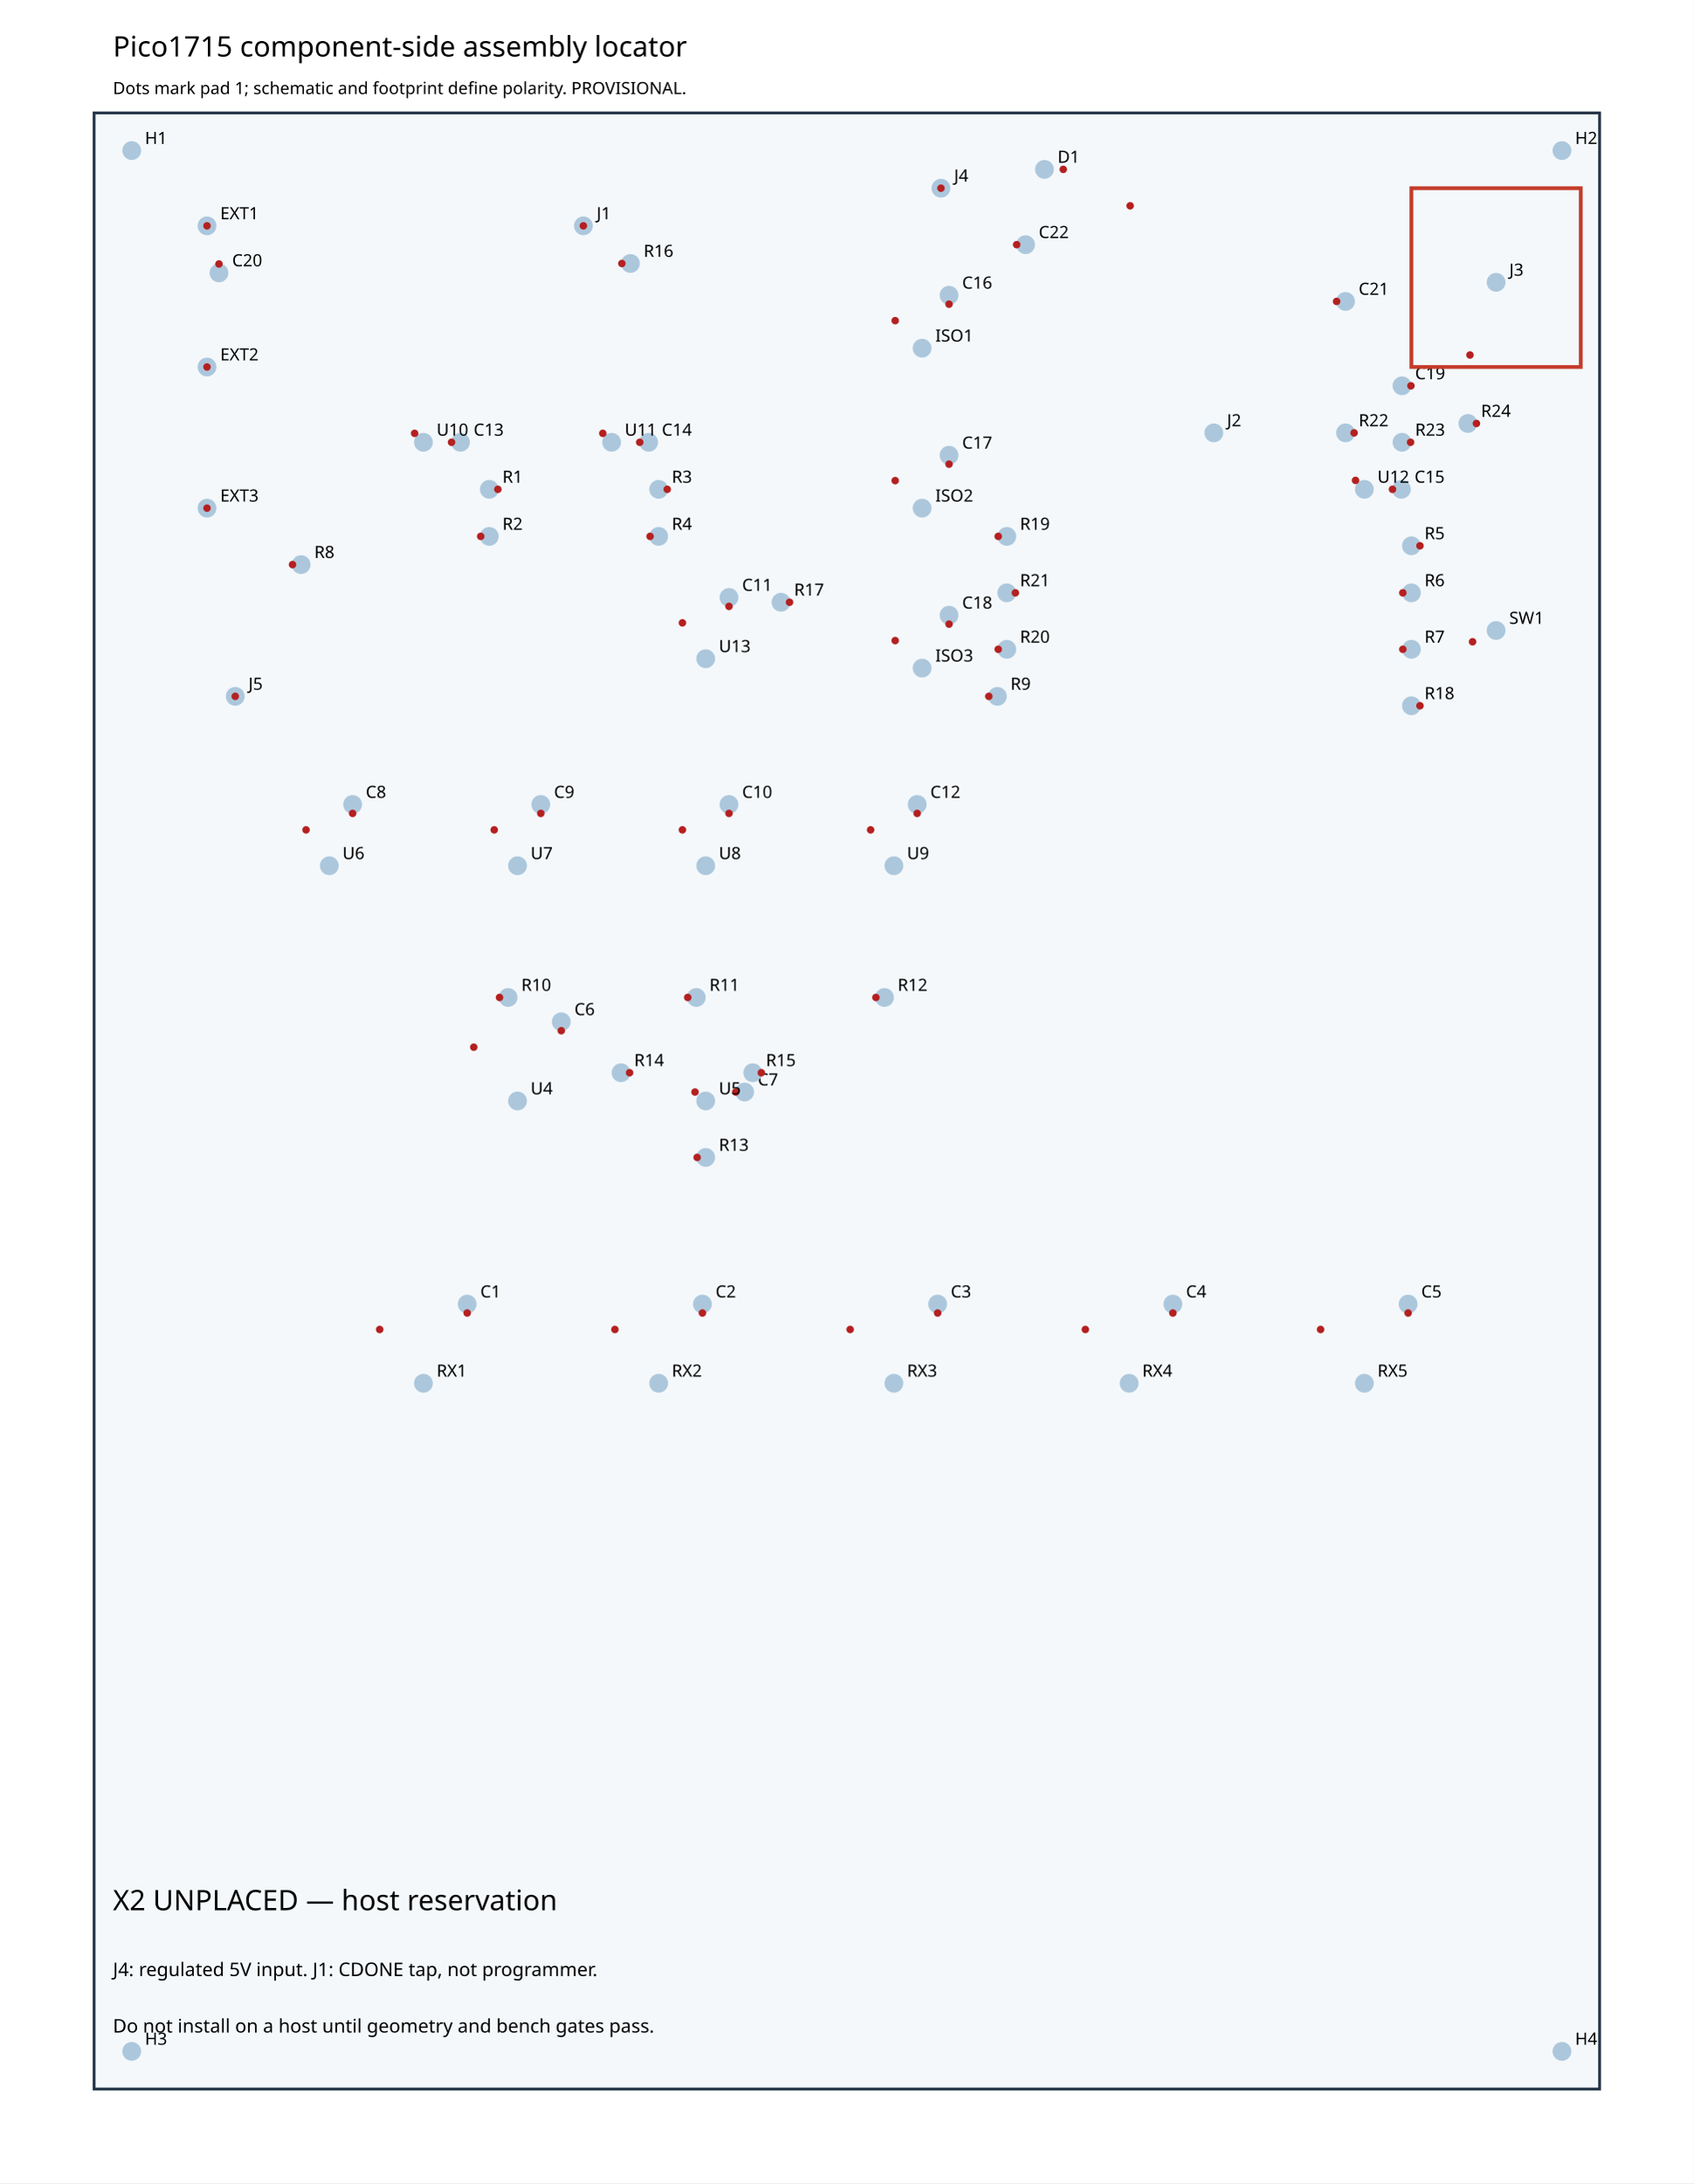
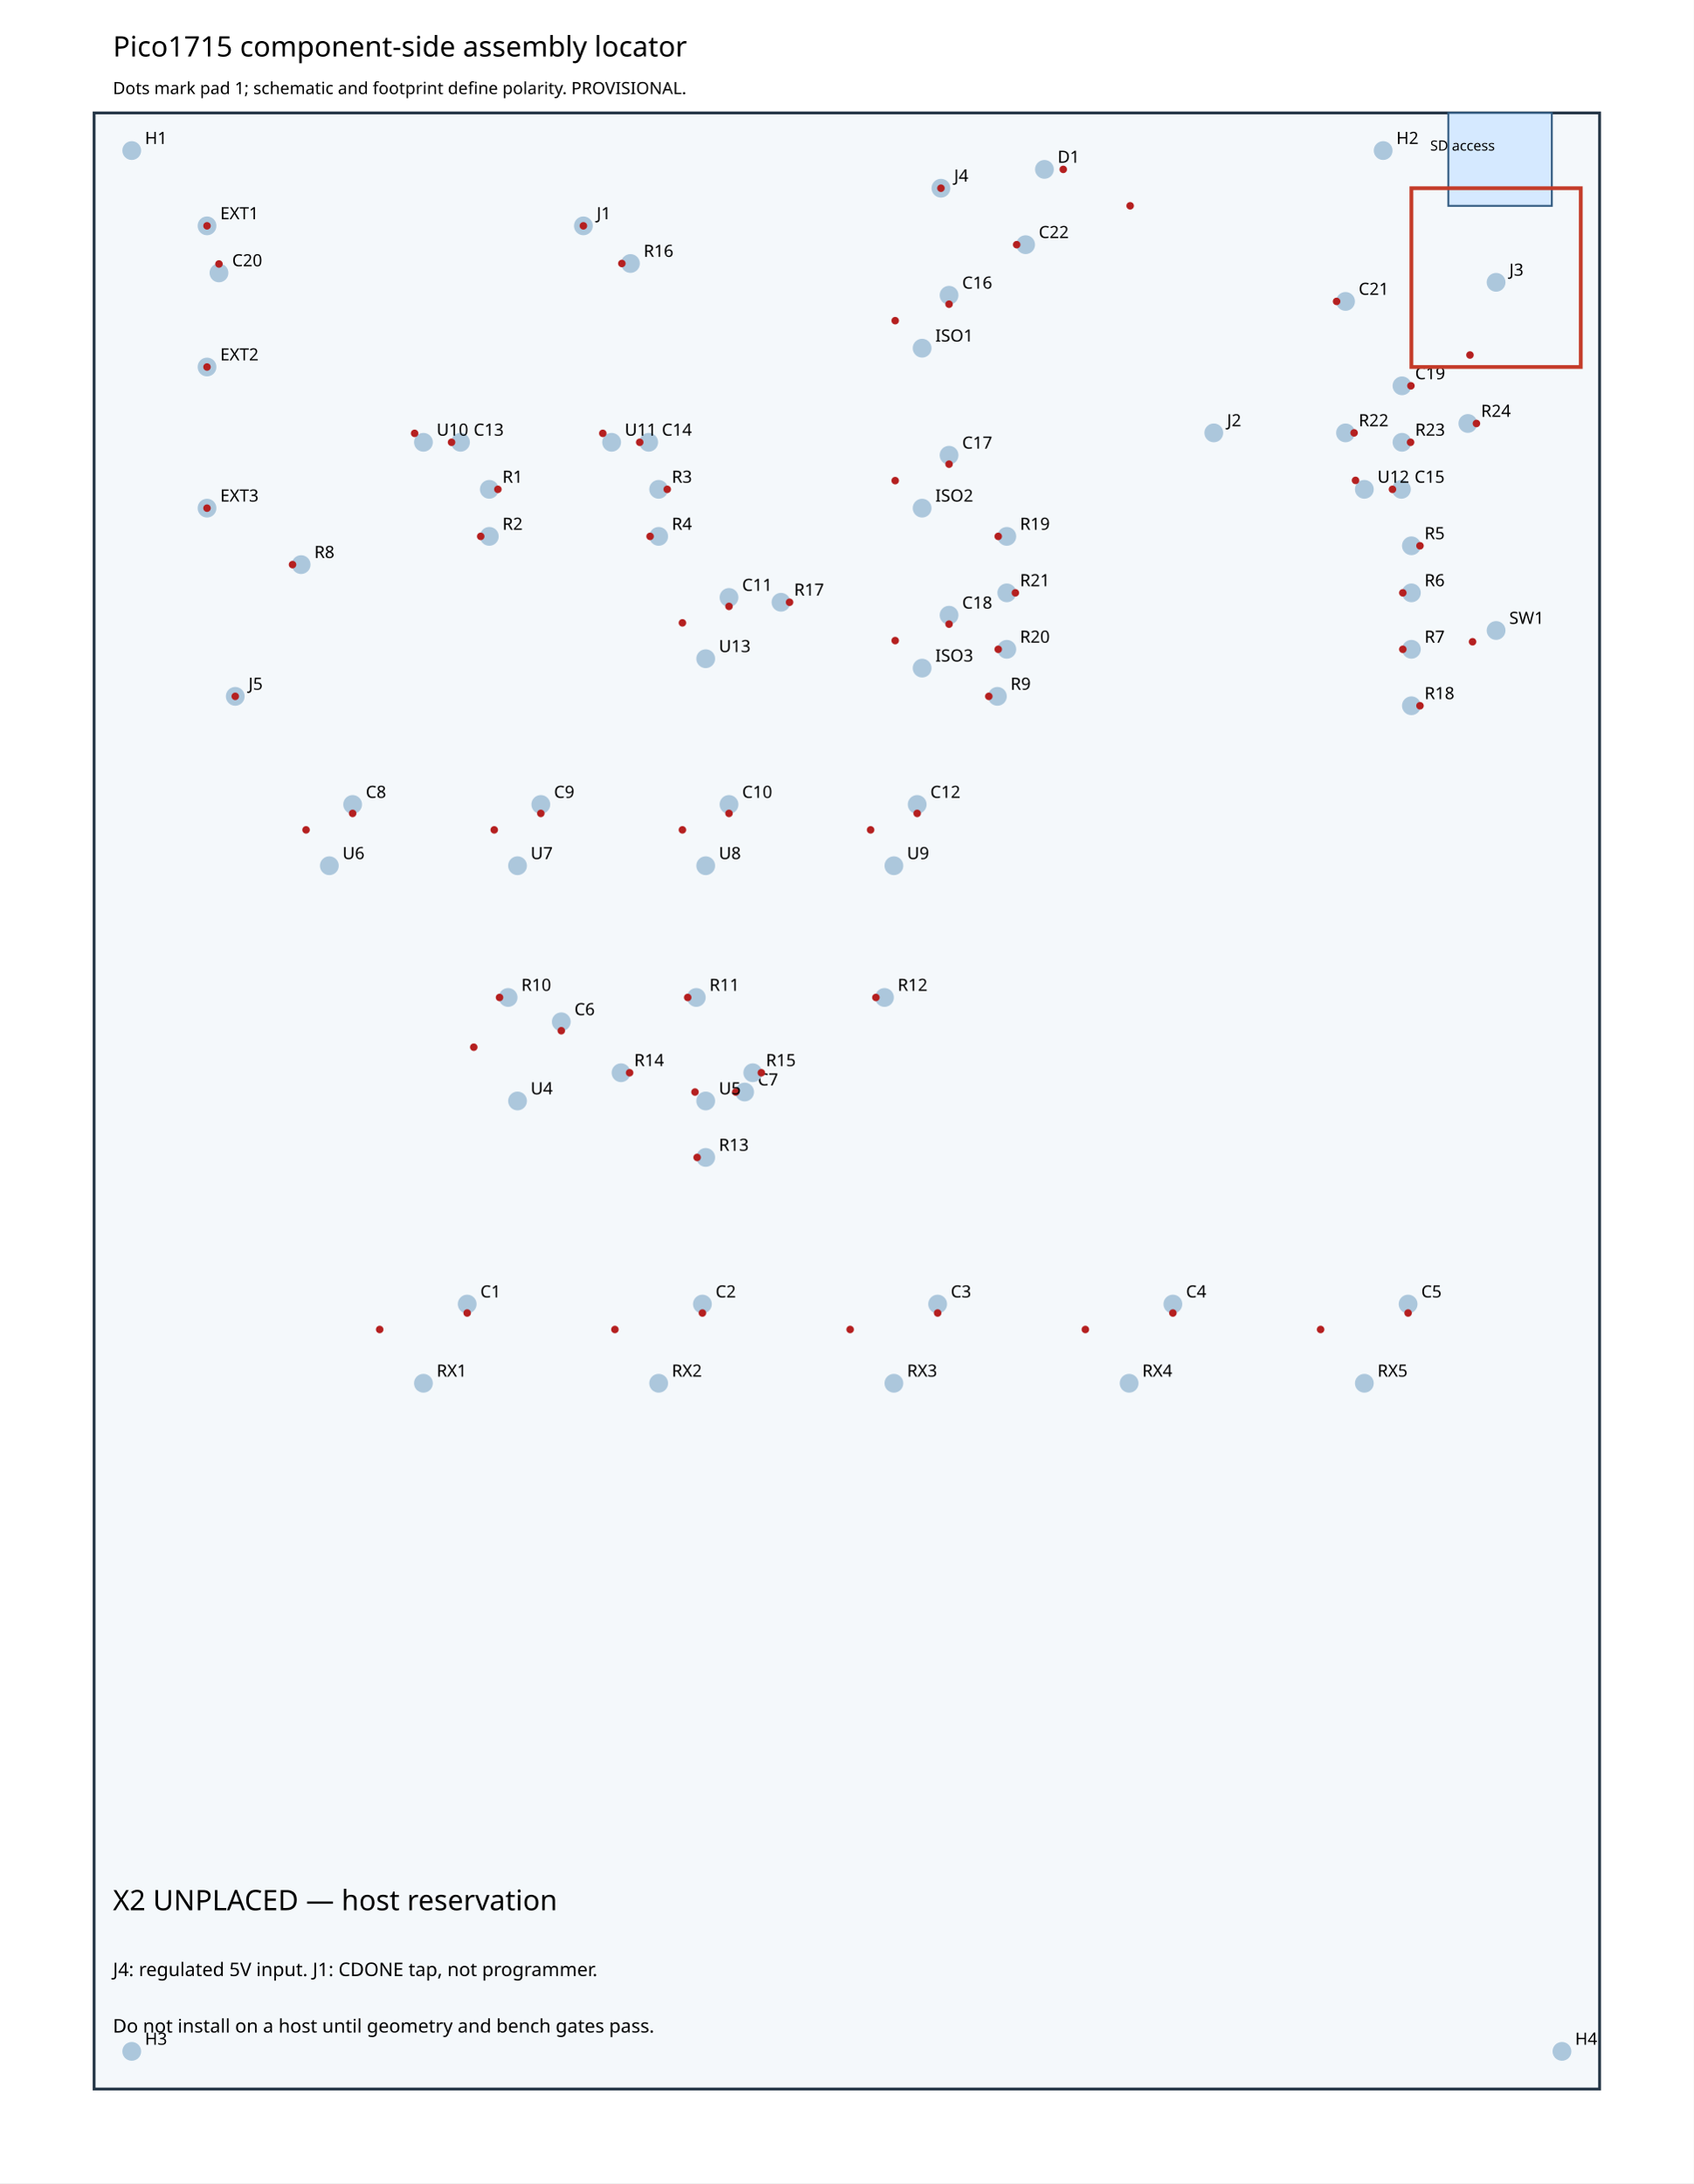
<svg xmlns="http://www.w3.org/2000/svg" width="900" height="1160" viewBox="10 8 180 232">
  <rect x="10" y="8" width="180" height="232" fill="white" />
  <rect x="20" y="20" width="160" height="210" fill="#f4f8fb" stroke="#223344" stroke-width="0.3" />
  <g font-family="sans-serif">
    <text x="22" y="14" font-size="3">Pico1715 component-side assembly locator</text>
    <text x="22" y="18" font-size="1.8">Dots mark pad 1; schematic and footprint define polarity. PROVISIONAL.</text>
    <circle cx="59.65" cy="146.585" r="1" fill="#acc7dc" />
    <text x="61.05" y="145.885" font-size="1.8">C1</text>
    <circle cx="59.65" cy="147.535" r=".4" fill="#b52020" />
    <circle cx="87.475" cy="93.49" r="1" fill="#acc7dc" />
    <text x="88.875" y="92.79" font-size="1.8">C10</text>
    <circle cx="87.475" cy="94.44" r=".4" fill="#b52020" />
    <circle cx="87.475" cy="71.49" r="1" fill="#acc7dc" />
    <text x="88.875" y="70.79" font-size="1.8">C11</text>
    <circle cx="87.475" cy="72.44" r=".4" fill="#b52020" />
    <circle cx="107.475" cy="93.49" r="1" fill="#acc7dc" />
    <text x="108.875" y="92.79" font-size="1.8">C12</text>
    <circle cx="107.475" cy="94.44" r=".4" fill="#b52020" />
    <circle cx="58.938" cy="55.0" r="1" fill="#acc7dc" />
    <text x="60.337" y="54.3" font-size="1.8">C13</text>
    <circle cx="57.987" cy="55.0" r=".4" fill="#b52020" />
    <circle cx="78.938" cy="55.0" r="1" fill="#acc7dc" />
    <text x="80.338" y="54.3" font-size="1.8">C14</text>
    <circle cx="77.987" cy="55.0" r=".4" fill="#b52020" />
    <circle cx="158.938" cy="60.0" r="1" fill="#acc7dc" />
    <text x="160.338" y="59.3" font-size="1.8">C15</text>
    <circle cx="157.988" cy="60.0" r=".4" fill="#b52020" />
    <circle cx="110.862" cy="39.375" r="1" fill="#acc7dc" />
    <text x="112.263" y="38.675" font-size="1.8">C16</text>
    <circle cx="110.862" cy="40.325" r=".4" fill="#b52020" />
    <circle cx="110.862" cy="56.375" r="1" fill="#acc7dc" />
    <text x="112.263" y="55.675" font-size="1.8">C17</text>
    <circle cx="110.862" cy="57.325" r=".4" fill="#b52020" />
    <circle cx="110.862" cy="73.375" r="1" fill="#acc7dc" />
    <text x="112.263" y="72.675" font-size="1.8">C18</text>
    <circle cx="110.862" cy="74.325" r=".4" fill="#b52020" />
    <circle cx="159.0" cy="49.0" r="1" fill="#acc7dc" />
    <text x="160.4" y="48.3" font-size="1.8">C19</text>
    <circle cx="159.95" cy="49.0" r=".4" fill="#b52020" />
    <circle cx="84.65" cy="146.585" r="1" fill="#acc7dc" />
    <text x="86.05" y="145.885" font-size="1.8">C2</text>
    <circle cx="84.65" cy="147.535" r=".4" fill="#b52020" />
    <circle cx="33.27" cy="37.0" r="1" fill="#acc7dc" />
    <text x="34.67" y="36.3" font-size="1.8">C20</text>
    <circle cx="33.27" cy="36.05" r=".4" fill="#b52020" />
    <circle cx="153.0" cy="40.03" r="1" fill="#acc7dc" />
    <text x="154.4" y="39.33" font-size="1.8">C21</text>
    <circle cx="152.05" cy="40.03" r=".4" fill="#b52020" />
    <circle cx="119.0" cy="34.0" r="1" fill="#acc7dc" />
    <text x="120.4" y="33.3" font-size="1.8">C22</text>
    <circle cx="118.05" cy="34.0" r=".4" fill="#b52020" />
    <circle cx="109.65" cy="146.585" r="1" fill="#acc7dc" />
    <text x="111.05" y="145.885" font-size="1.8">C3</text>
    <circle cx="109.65" cy="147.535" r=".4" fill="#b52020" />
    <circle cx="134.65" cy="146.585" r="1" fill="#acc7dc" />
    <text x="136.05" y="145.885" font-size="1.8">C4</text>
    <circle cx="134.65" cy="147.535" r=".4" fill="#b52020" />
    <circle cx="159.65" cy="146.585" r="1" fill="#acc7dc" />
    <text x="161.05" y="145.885" font-size="1.8">C5</text>
    <circle cx="159.65" cy="147.535" r=".4" fill="#b52020" />
    <circle cx="69.65" cy="116.585" r="1" fill="#acc7dc" />
    <text x="71.05" y="115.885" font-size="1.8">C6</text>
    <circle cx="69.65" cy="117.535" r=".4" fill="#b52020" />
    <circle cx="89.138" cy="124.05" r="1" fill="#acc7dc" />
    <text x="90.538" y="123.35" font-size="1.8">C7</text>
    <circle cx="88.188" cy="124.05" r=".4" fill="#b52020" />
    <circle cx="47.475" cy="93.49" r="1" fill="#acc7dc" />
    <text x="48.875" y="92.79" font-size="1.8">C8</text>
    <circle cx="47.475" cy="94.44" r=".4" fill="#b52020" />
    <circle cx="67.475" cy="93.49" r="1" fill="#acc7dc" />
    <text x="68.875" y="92.79" font-size="1.8">C9</text>
    <circle cx="67.475" cy="94.44" r=".4" fill="#b52020" />
    <circle cx="121.0" cy="26.0" r="1" fill="#acc7dc" />
    <text x="122.4" y="25.3" font-size="1.8">D1</text>
    <circle cx="123.0" cy="26.0" r=".4" fill="#b52020" />
    <circle cx="32.0" cy="32.0" r="1" fill="#acc7dc" />
    <text x="33.4" y="31.3" font-size="1.8">EXT1</text>
    <circle cx="32.0" cy="32.0" r=".4" fill="#b52020" />
    <circle cx="32.0" cy="47.0" r="1" fill="#acc7dc" />
    <text x="33.4" y="46.3" font-size="1.8">EXT2</text>
    <circle cx="32.0" cy="47.0" r=".4" fill="#b52020" />
    <circle cx="32.0" cy="62.0" r="1" fill="#acc7dc" />
    <text x="33.4" y="61.3" font-size="1.8">EXT3</text>
    <circle cx="32.0" cy="62.0" r=".4" fill="#b52020" />
    <circle cx="24.0" cy="24.0" r="1" fill="#acc7dc" />
    <text x="25.4" y="23.3" font-size="1.8">H1</text>
-     <circle cx="176.0" cy="24.0" r="1" fill="#acc7dc" />
-     <text x="177.4" y="23.3" font-size="1.8">H2</text>
+     <circle cx="157.0" cy="24.0" r="1" fill="#acc7dc" />
+     <text x="158.4" y="23.3" font-size="1.8">H2</text>
    <circle cx="24.0" cy="226.0" r="1" fill="#acc7dc" />
    <text x="25.4" y="225.3" font-size="1.8">H3</text>
    <circle cx="176.0" cy="226.0" r="1" fill="#acc7dc" />
    <text x="177.4" y="225.3" font-size="1.8">H4</text>
    <circle cx="108.0" cy="45.0" r="1" fill="#acc7dc" />
    <text x="109.4" y="44.3" font-size="1.8">ISO1</text>
    <circle cx="105.138" cy="42.075" r=".4" fill="#b52020" />
    <circle cx="108.0" cy="62.0" r="1" fill="#acc7dc" />
    <text x="109.4" y="61.3" font-size="1.8">ISO2</text>
    <circle cx="105.138" cy="59.075" r=".4" fill="#b52020" />
    <circle cx="108.0" cy="79.0" r="1" fill="#acc7dc" />
    <text x="109.4" y="78.3" font-size="1.8">ISO3</text>
    <circle cx="105.138" cy="76.075" r=".4" fill="#b52020" />
    <circle cx="72.0" cy="32.0" r="1" fill="#acc7dc" />
    <text x="73.4" y="31.3" font-size="1.8">J1</text>
    <circle cx="72.0" cy="32.0" r=".4" fill="#b52020" />
    <circle cx="139.0" cy="54.0" r="1" fill="#acc7dc" />
    <text x="140.4" y="53.3" font-size="1.8">J2</text>
    <circle cx="130.11" cy="29.87" r=".4" fill="#b52020" />
    <circle cx="169.0" cy="38.0" r="1" fill="#acc7dc" />
    <text x="170.4" y="37.3" font-size="1.8">J3</text>
    <circle cx="166.225" cy="45.725" r=".4" fill="#b52020" />
    <circle cx="110.0" cy="28.0" r="1" fill="#acc7dc" />
    <text x="111.4" y="27.3" font-size="1.8">J4</text>
    <circle cx="110.0" cy="28.0" r=".4" fill="#b52020" />
    <circle cx="35.0" cy="82.0" r="1" fill="#acc7dc" />
    <text x="36.4" y="81.3" font-size="1.8">J5</text>
    <circle cx="35.0" cy="82.0" r=".4" fill="#b52020" />
    <circle cx="62.0" cy="60.0" r="1" fill="#acc7dc" />
    <text x="63.4" y="59.3" font-size="1.8">R1</text>
    <circle cx="62.913" cy="60.0" r=".4" fill="#b52020" />
    <circle cx="64.0" cy="114.0" r="1" fill="#acc7dc" />
    <text x="65.4" y="113.3" font-size="1.8">R10</text>
    <circle cx="63.087" cy="114.0" r=".4" fill="#b52020" />
    <circle cx="84.0" cy="114.0" r="1" fill="#acc7dc" />
    <text x="85.4" y="113.3" font-size="1.8">R11</text>
    <circle cx="83.088" cy="114.0" r=".4" fill="#b52020" />
    <circle cx="104.0" cy="114.0" r="1" fill="#acc7dc" />
    <text x="105.4" y="113.3" font-size="1.8">R12</text>
    <circle cx="103.088" cy="114.0" r=".4" fill="#b52020" />
    <circle cx="85.0" cy="131.0" r="1" fill="#acc7dc" />
    <text x="86.4" y="130.3" font-size="1.8">R13</text>
    <circle cx="84.088" cy="131.0" r=".4" fill="#b52020" />
    <circle cx="76.0" cy="122.0" r="1" fill="#acc7dc" />
    <text x="77.4" y="121.3" font-size="1.8">R14</text>
    <circle cx="76.912" cy="122.0" r=".4" fill="#b52020" />
    <circle cx="90.0" cy="122.0" r="1" fill="#acc7dc" />
    <text x="91.4" y="121.3" font-size="1.8">R15</text>
    <circle cx="90.912" cy="122.0" r=".4" fill="#b52020" />
    <circle cx="77.0" cy="36.0" r="1" fill="#acc7dc" />
    <text x="78.4" y="35.3" font-size="1.8">R16</text>
    <circle cx="76.088" cy="36.0" r=".4" fill="#b52020" />
    <circle cx="93.0" cy="72.0" r="1" fill="#acc7dc" />
    <text x="94.4" y="71.3" font-size="1.8">R17</text>
    <circle cx="93.912" cy="72.0" r=".4" fill="#b52020" />
    <circle cx="160.0" cy="83.0" r="1" fill="#acc7dc" />
    <text x="161.4" y="82.3" font-size="1.8">R18</text>
    <circle cx="160.912" cy="83.0" r=".4" fill="#b52020" />
    <circle cx="117.0" cy="65.0" r="1" fill="#acc7dc" />
    <text x="118.4" y="64.3" font-size="1.8">R19</text>
    <circle cx="116.088" cy="65.0" r=".4" fill="#b52020" />
    <circle cx="62.0" cy="65.0" r="1" fill="#acc7dc" />
    <text x="63.4" y="64.3" font-size="1.8">R2</text>
    <circle cx="61.087" cy="65.0" r=".4" fill="#b52020" />
    <circle cx="117.0" cy="77.0" r="1" fill="#acc7dc" />
    <text x="118.4" y="76.3" font-size="1.8">R20</text>
    <circle cx="116.088" cy="77.0" r=".4" fill="#b52020" />
    <circle cx="117.0" cy="71.0" r="1" fill="#acc7dc" />
    <text x="118.4" y="70.3" font-size="1.8">R21</text>
    <circle cx="117.912" cy="71.0" r=".4" fill="#b52020" />
    <circle cx="153.0" cy="54.0" r="1" fill="#acc7dc" />
    <text x="154.4" y="53.3" font-size="1.8">R22</text>
    <circle cx="153.912" cy="54.0" r=".4" fill="#b52020" />
    <circle cx="159.0" cy="55.0" r="1" fill="#acc7dc" />
    <text x="160.4" y="54.3" font-size="1.8">R23</text>
    <circle cx="159.912" cy="55.0" r=".4" fill="#b52020" />
    <circle cx="166.0" cy="53.0" r="1" fill="#acc7dc" />
    <text x="167.4" y="52.3" font-size="1.8">R24</text>
    <circle cx="166.912" cy="53.0" r=".4" fill="#b52020" />
    <circle cx="80.0" cy="60.0" r="1" fill="#acc7dc" />
    <text x="81.4" y="59.3" font-size="1.8">R3</text>
    <circle cx="80.912" cy="60.0" r=".4" fill="#b52020" />
    <circle cx="80.0" cy="65.0" r="1" fill="#acc7dc" />
    <text x="81.4" y="64.3" font-size="1.8">R4</text>
    <circle cx="79.088" cy="65.0" r=".4" fill="#b52020" />
    <circle cx="160.0" cy="66.0" r="1" fill="#acc7dc" />
    <text x="161.4" y="65.3" font-size="1.8">R5</text>
    <circle cx="160.912" cy="66.0" r=".4" fill="#b52020" />
    <circle cx="160.0" cy="71.0" r="1" fill="#acc7dc" />
    <text x="161.4" y="70.3" font-size="1.8">R6</text>
    <circle cx="159.088" cy="71.0" r=".4" fill="#b52020" />
    <circle cx="160.0" cy="77.0" r="1" fill="#acc7dc" />
    <text x="161.4" y="76.3" font-size="1.8">R7</text>
    <circle cx="159.088" cy="77.0" r=".4" fill="#b52020" />
    <circle cx="42.0" cy="68.0" r="1" fill="#acc7dc" />
    <text x="43.4" y="67.3" font-size="1.8">R8</text>
    <circle cx="41.087" cy="68.0" r=".4" fill="#b52020" />
    <circle cx="116.0" cy="82.0" r="1" fill="#acc7dc" />
    <text x="117.4" y="81.3" font-size="1.8">R9</text>
    <circle cx="115.088" cy="82.0" r=".4" fill="#b52020" />
    <circle cx="55.0" cy="155.0" r="1" fill="#acc7dc" />
    <text x="56.4" y="154.3" font-size="1.8">RX1</text>
    <circle cx="50.35" cy="149.285" r=".4" fill="#b52020" />
    <circle cx="80.0" cy="155.0" r="1" fill="#acc7dc" />
    <text x="81.4" y="154.3" font-size="1.8">RX2</text>
    <circle cx="75.35" cy="149.285" r=".4" fill="#b52020" />
    <circle cx="105.0" cy="155.0" r="1" fill="#acc7dc" />
    <text x="106.4" y="154.3" font-size="1.8">RX3</text>
    <circle cx="100.35" cy="149.285" r=".4" fill="#b52020" />
    <circle cx="130.0" cy="155.0" r="1" fill="#acc7dc" />
    <text x="131.4" y="154.3" font-size="1.8">RX4</text>
    <circle cx="125.35" cy="149.285" r=".4" fill="#b52020" />
    <circle cx="155.0" cy="155.0" r="1" fill="#acc7dc" />
    <text x="156.4" y="154.3" font-size="1.8">RX5</text>
    <circle cx="150.35" cy="149.285" r=".4" fill="#b52020" />
    <circle cx="169.0" cy="75.0" r="1" fill="#acc7dc" />
    <text x="170.4" y="74.3" font-size="1.8">SW1</text>
    <circle cx="166.5" cy="76.2" r=".4" fill="#b52020" />
    <circle cx="55.0" cy="55.0" r="1" fill="#acc7dc" />
    <text x="56.4" y="54.3" font-size="1.8">U10</text>
    <circle cx="54.062" cy="54.05" r=".4" fill="#b52020" />
    <circle cx="75.0" cy="55.0" r="1" fill="#acc7dc" />
    <text x="76.4" y="54.3" font-size="1.8">U11</text>
    <circle cx="74.062" cy="54.05" r=".4" fill="#b52020" />
    <circle cx="155.0" cy="60.0" r="1" fill="#acc7dc" />
    <text x="156.4" y="59.3" font-size="1.8">U12</text>
    <circle cx="154.062" cy="59.05" r=".4" fill="#b52020" />
    <circle cx="85.0" cy="78.0" r="1" fill="#acc7dc" />
    <text x="86.4" y="77.3" font-size="1.8">U13</text>
    <circle cx="82.525" cy="74.19" r=".4" fill="#b52020" />
    <circle cx="65.0" cy="125.0" r="1" fill="#acc7dc" />
    <text x="66.4" y="124.3" font-size="1.8">U4</text>
    <circle cx="60.35" cy="119.285" r=".4" fill="#b52020" />
    <circle cx="85.0" cy="125.0" r="1" fill="#acc7dc" />
    <text x="86.4" y="124.3" font-size="1.8">U5</text>
    <circle cx="83.862" cy="124.05" r=".4" fill="#b52020" />
    <circle cx="45.0" cy="100.0" r="1" fill="#acc7dc" />
    <text x="46.4" y="99.3" font-size="1.8">U6</text>
    <circle cx="42.525" cy="96.19" r=".4" fill="#b52020" />
    <circle cx="65.0" cy="100.0" r="1" fill="#acc7dc" />
    <text x="66.4" y="99.3" font-size="1.8">U7</text>
    <circle cx="62.525" cy="96.19" r=".4" fill="#b52020" />
    <circle cx="85.0" cy="100.0" r="1" fill="#acc7dc" />
    <text x="86.4" y="99.3" font-size="1.8">U8</text>
    <circle cx="82.525" cy="96.19" r=".4" fill="#b52020" />
    <circle cx="105.0" cy="100.0" r="1" fill="#acc7dc" />
    <text x="106.4" y="99.3" font-size="1.8">U9</text>
    <circle cx="102.525" cy="96.19" r=".4" fill="#b52020" />
+     <rect x="163.925" y="20" width="11" height="9.875" fill="#d5e9ff" stroke="#315a80" stroke-width=".2" />
+     <text x="162" y="24" font-size="1.5">SD access</text>
    <rect x="160" y="28" width="18" height="19" fill="none" stroke="#c43b29" stroke-width=".4" />
    <text x="22" y="211" font-size="3">X2 UNPLACED — host reservation</text>
    <text x="22" y="218" font-size="2">J4: regulated 5V input. J1: CDONE tap, not programmer.</text>
    <text x="22" y="224" font-size="2">Do not install on a host until geometry and bench gates pass.</text>
  </g>
</svg>
